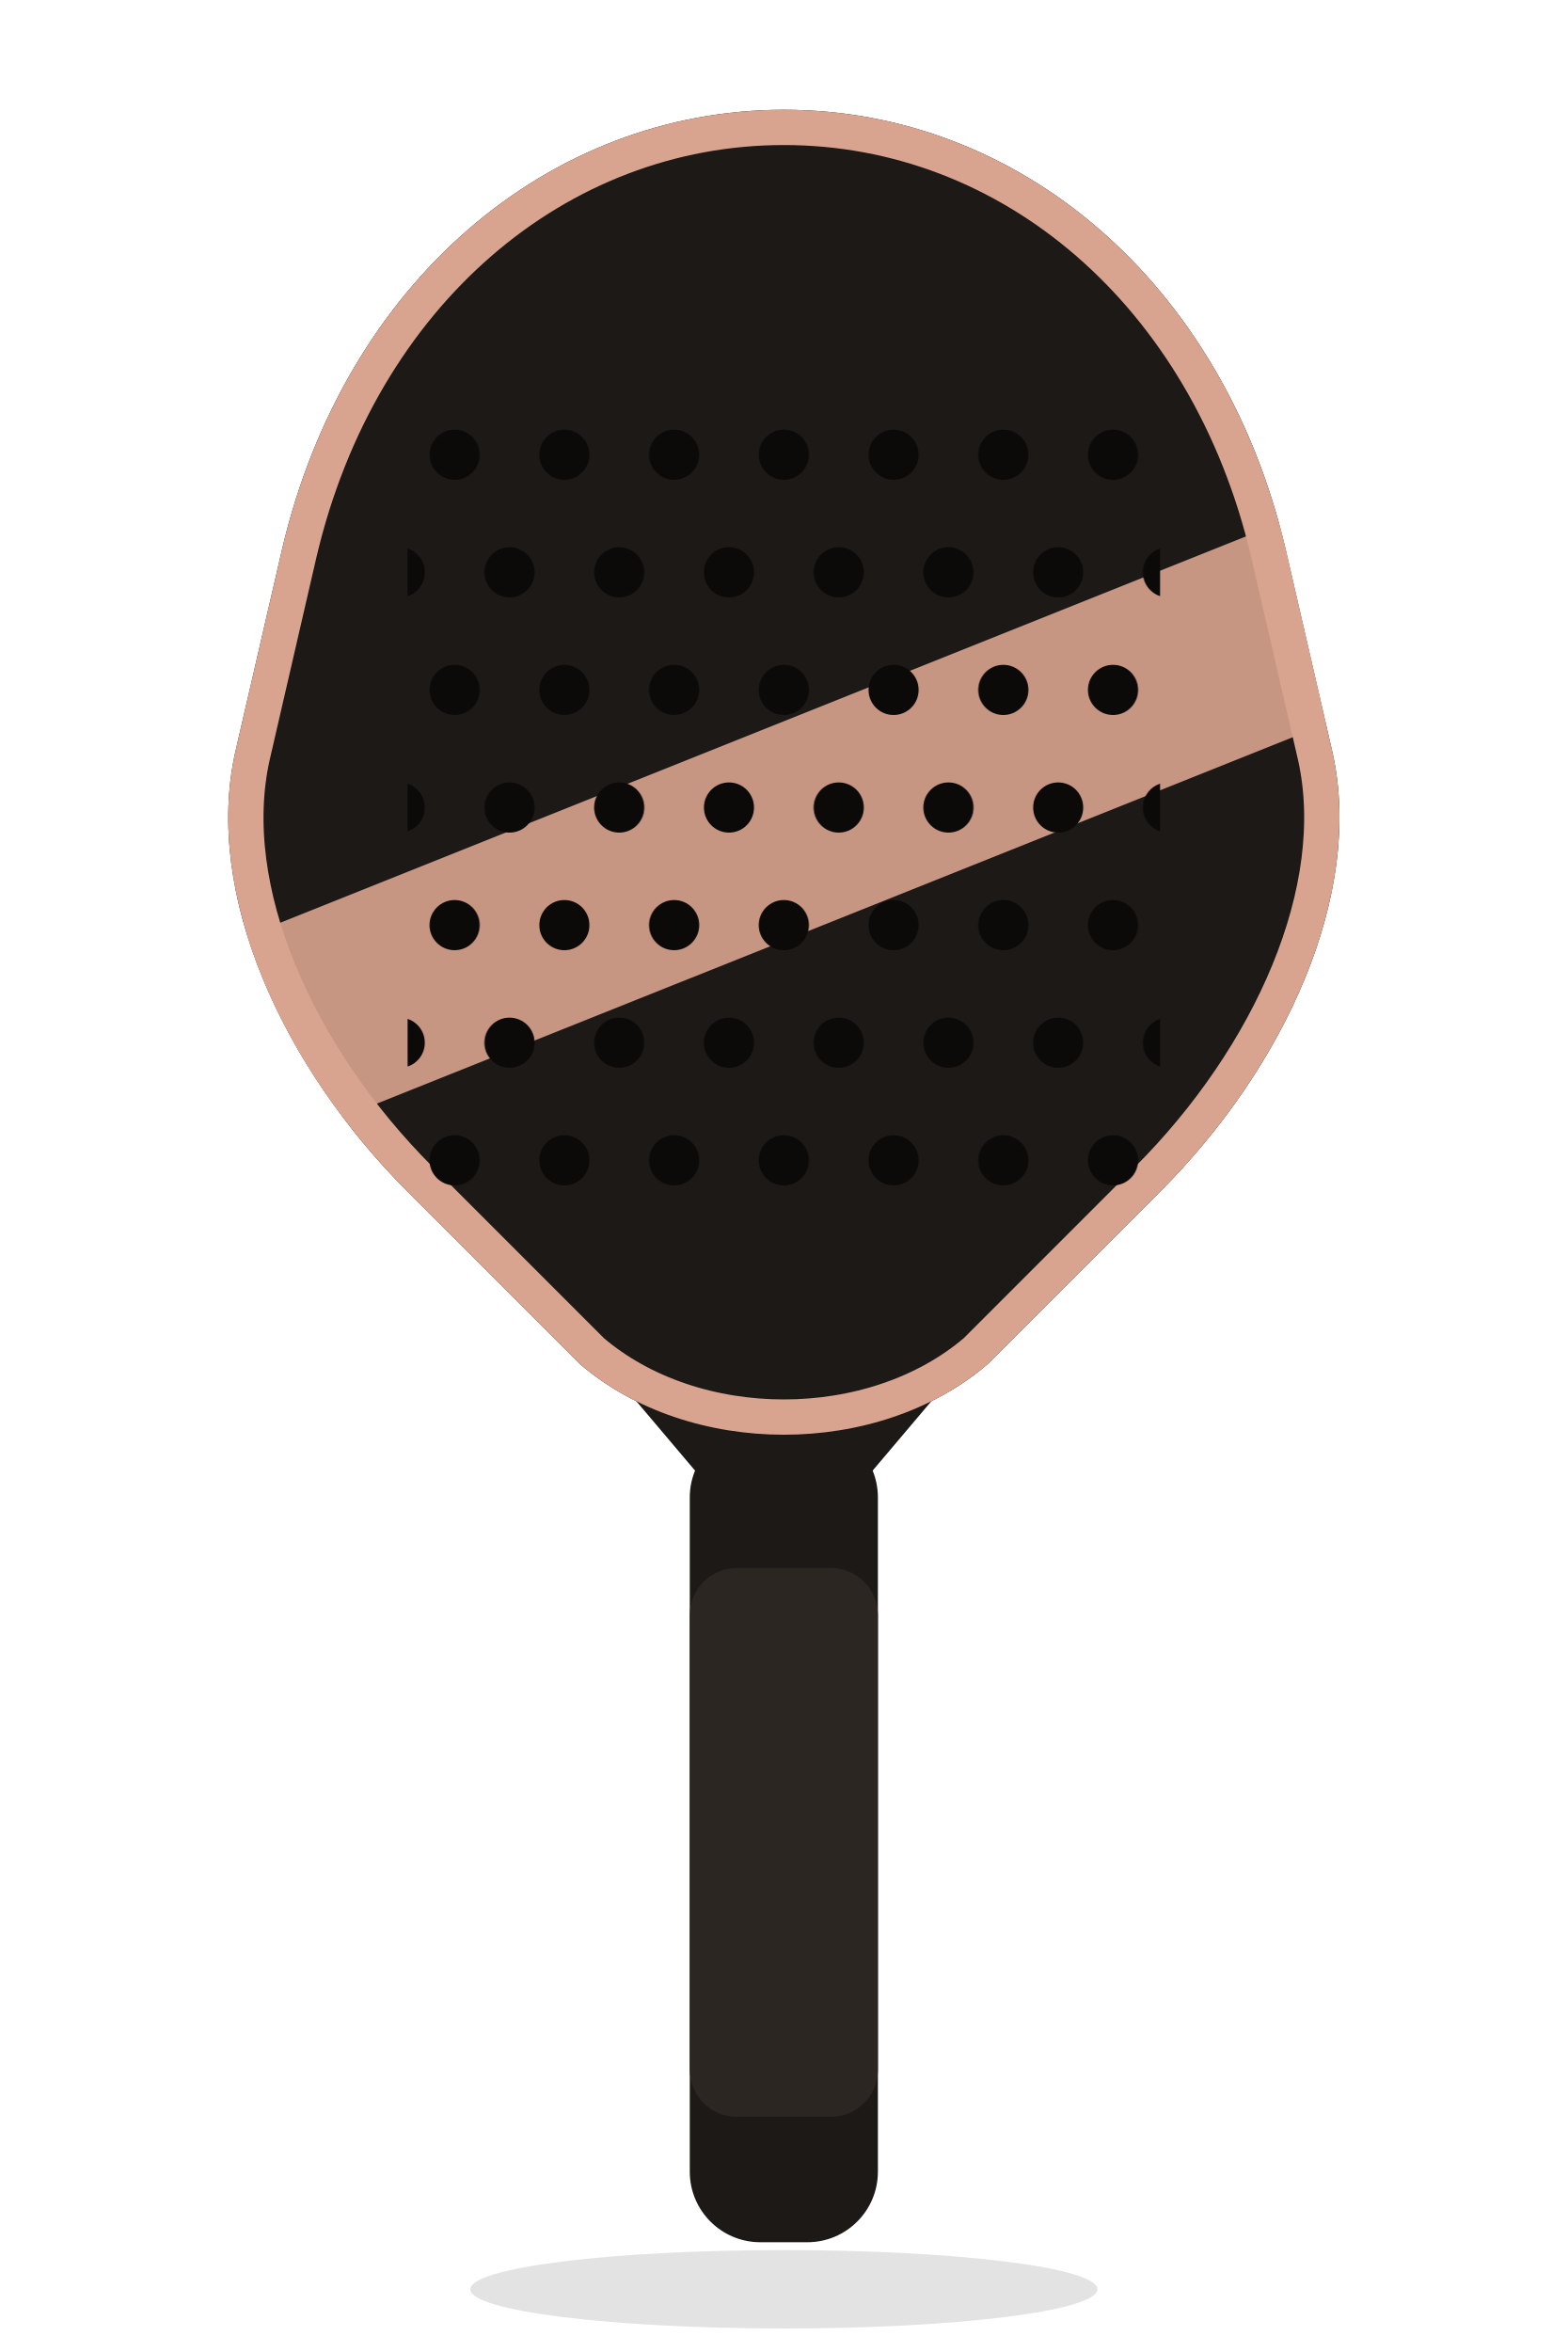
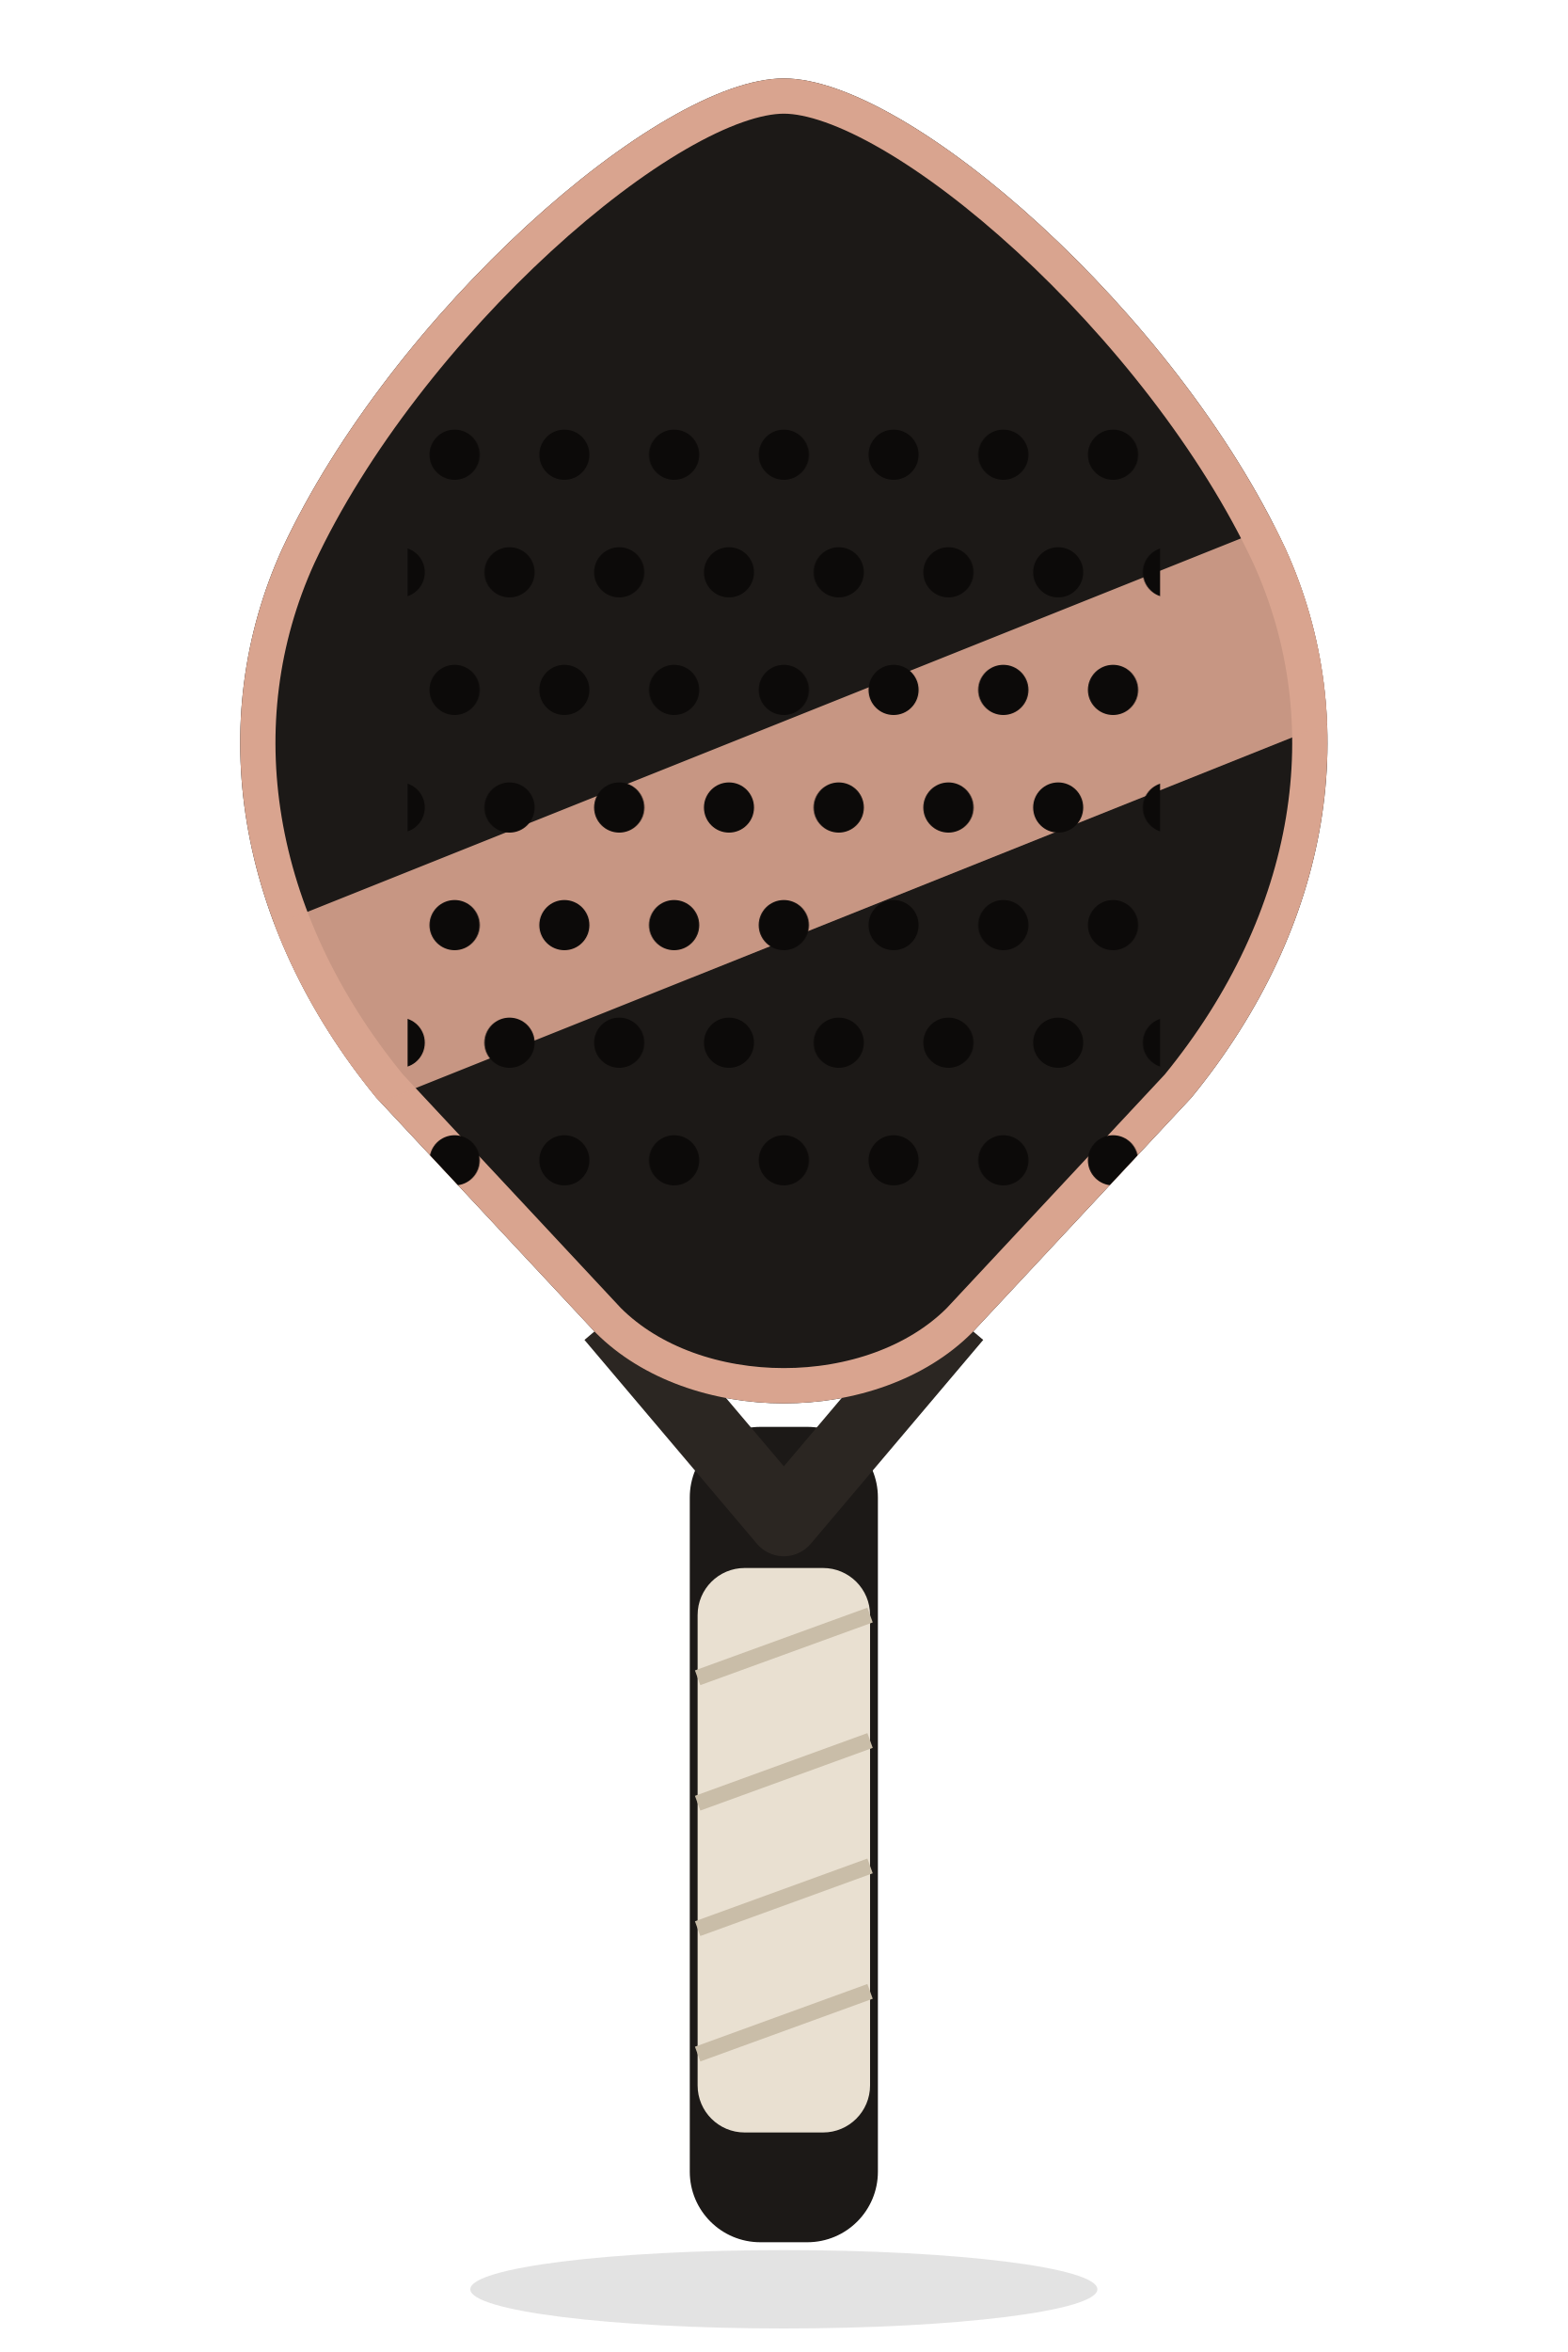
<svg xmlns="http://www.w3.org/2000/svg" viewBox="0 0 200 300">
  <defs>
    <clipPath id="c">
-       <path d="M100 14c30 0 56 22 64 56l6 26c4 18-6 40-22 56l-22 22c-14 12-38 12-52 0l-22-22C36 136 26 114 30 96l6-26c8-34 34-56 64-56z" />
+       <path d="M100 10c16 0 50 30 64 60 10 22 6 48-12 70l-28 30c-12 12-36 12-48 0l-28-30c-18-22-22-48-12-70 14-30 48-60 64-60z" />
    </clipPath>
    <pattern id="h" width="14" height="30" patternUnits="userSpaceOnUse" x="51" y="51">
      <circle cx="7" cy="7" r="3.2" fill="#0c0a09" />
      <circle cx="14" cy="22" r="3.2" fill="#0c0a09" />
      <circle cx="0" cy="22" r="3.2" fill="#0c0a09" />
    </pattern>
  </defs>
  <ellipse cx="100" cy="292" rx="40" ry="5" fill="#14110f" opacity=".12" />
  <rect x="88" y="182" width="24" height="104" rx="9" fill="#1c1917" />
-   <rect x="88" y="200" width="24" height="70" rx="6" fill="#2b2622" />
-   <path d="M78 168l22 26 22-26" fill="none" stroke="#1c1917" stroke-width="9" stroke-linejoin="round" />
-   <path d="M100 14c30 0 56 22 64 56l6 26c4 18-6 40-22 56l-22 22c-14 12-38 12-52 0l-22-22C36 136 26 114 30 96l6-26c8-34 34-56 64-56z" fill="#1c1917" />
+   <rect x="89" y="200" width="22" height="72" rx="6" fill="#e9e0d1" />
+   <path d="M89 214l22-8M89 230l22-8M89 246l22-8M89 262l22-8" stroke="#c9bda8" stroke-width="2" />
+   <path d="M78 168l22 26 22-26" fill="none" stroke="#2b2622" stroke-width="9" stroke-linejoin="round" />
+   <path d="M100 10c16 0 50 30 64 60 10 22 6 48-12 70l-28 30c-12 12-36 12-48 0l-28-30c-18-22-22-48-12-70 14-30 48-60 64-60z" fill="#1c1917" />
  <g clip-path="url(#c)">
-     <path d="M100 14c30 0 56 22 64 56l6 26c4 18-6 40-22 56l-22 22c-14 12-38 12-52 0l-22-22C36 136 26 114 30 96l6-26c8-34 34-56 64-56z" fill="none" stroke="#d9a48f" stroke-width="9" />
+     <path d="M100 10c16 0 50 30 64 60 10 22 6 48-12 70l-28 30c-12 12-36 12-48 0l-28-30c-18-22-22-48-12-70 14-30 48-60 64-60z" fill="none" stroke="#d9a48f" stroke-width="9" />
    <path d="M30 120 L170 64 L170 92 L30 148z" fill="#d9a48f" opacity=".9" />
    <rect x="52" y="50" width="96" height="108" fill="url(#h)" />
  </g>
</svg>
